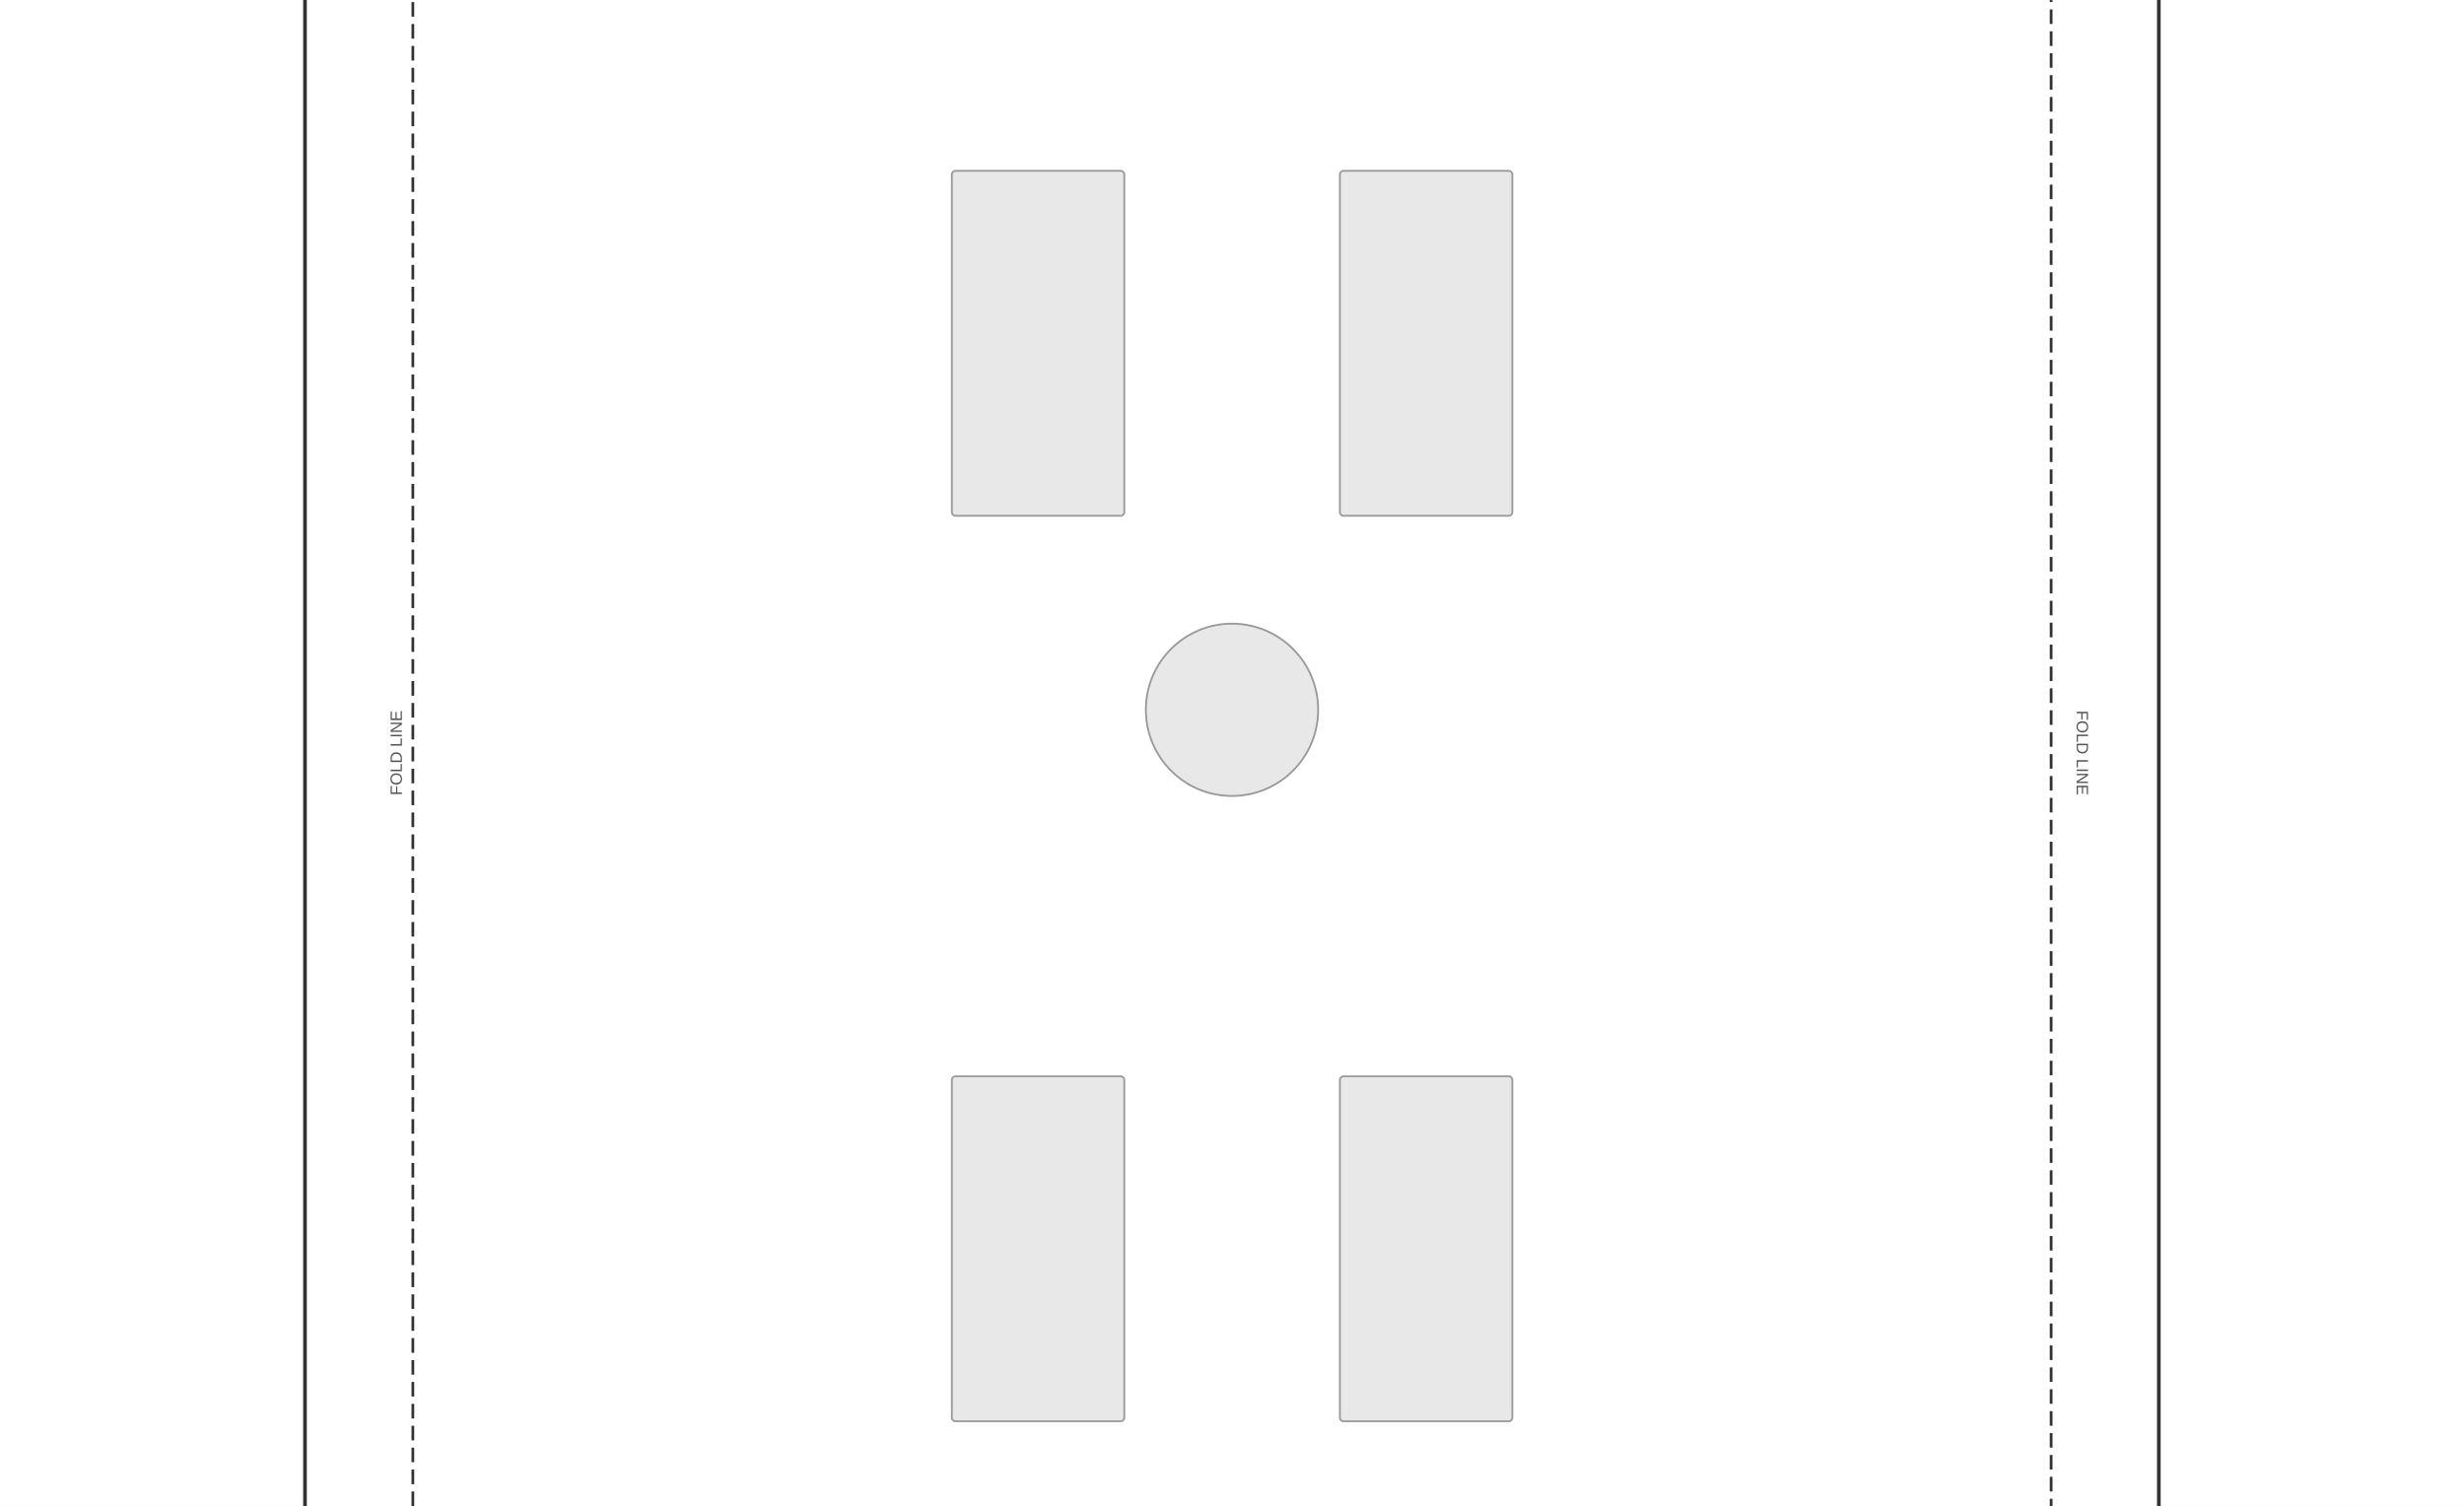
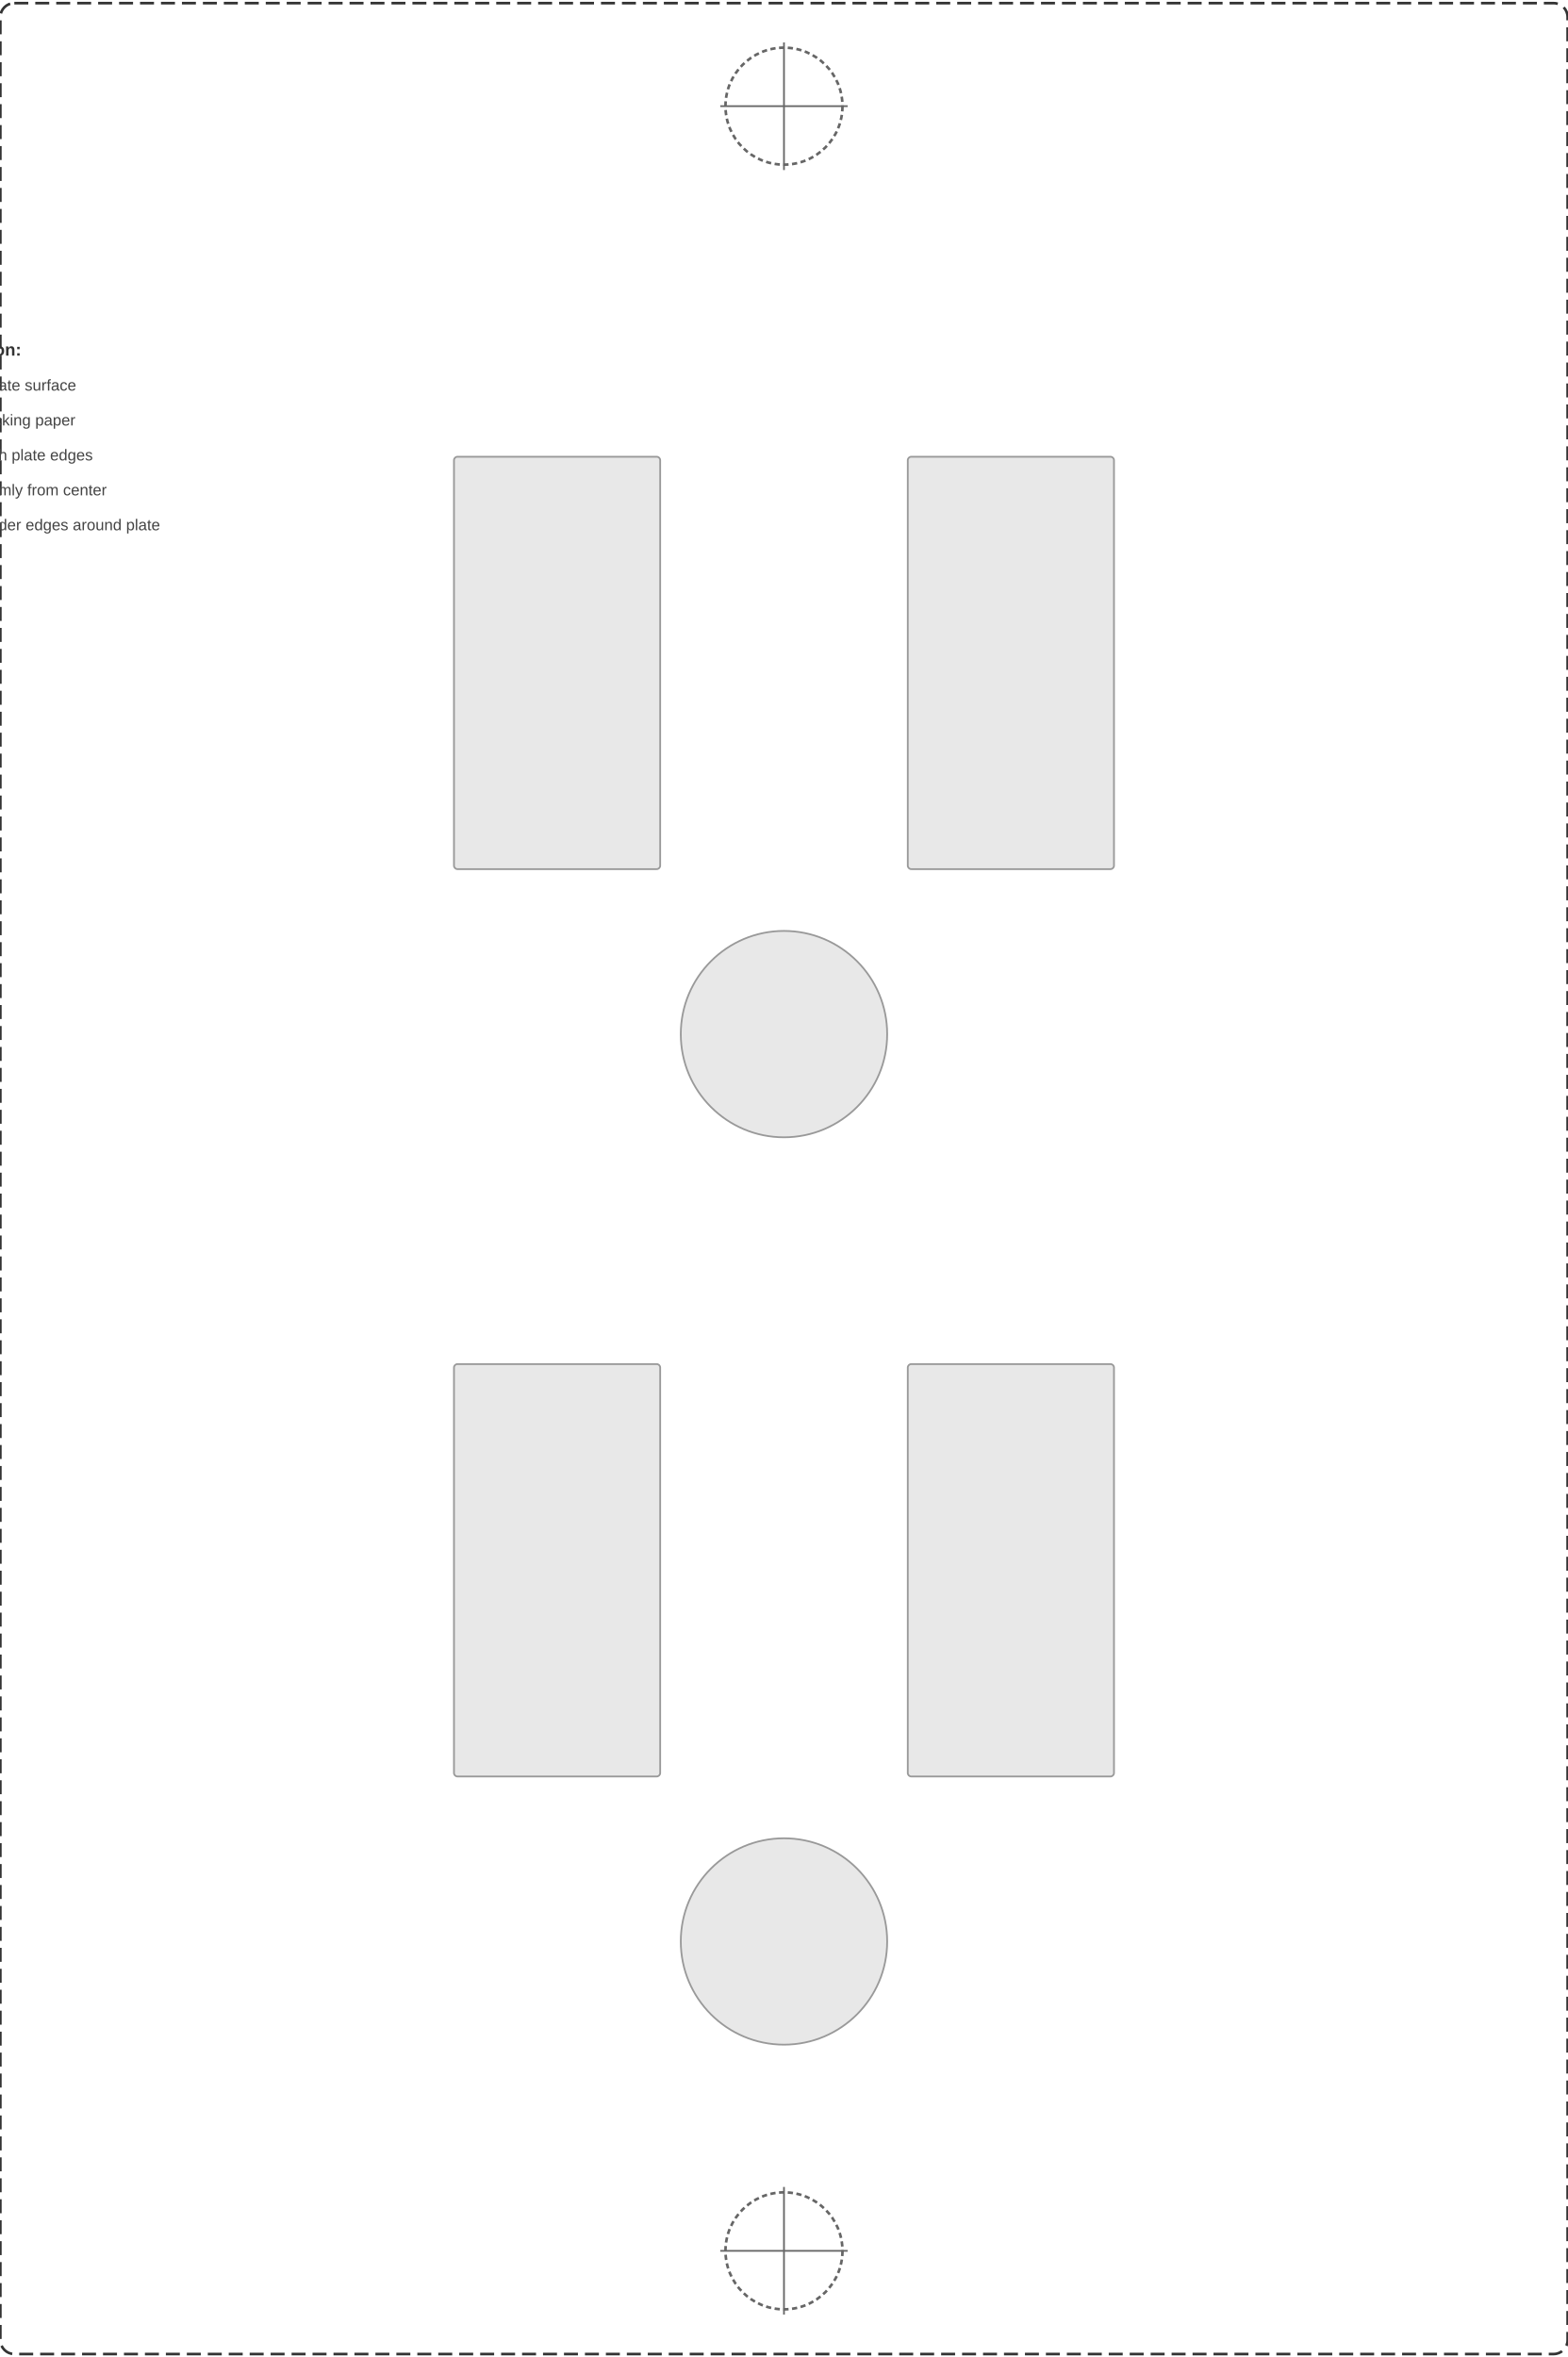
- <svg xmlns="http://www.w3.org/2000/svg" width="1350" height="825" viewBox="0 0 1350 825">
-   <rect width="1350" height="825" fill="white" />
-   <rect x="167.1" y="-319.8" width="1015.7" height="1464.6" rx="12" ry="12" fill="white" stroke="#333" stroke-width="2" />
-   <rect x="226.2" y="-260.7" width="897.6" height="1346.5" rx="8" ry="8" fill="none" stroke="#333" stroke-width="1.5" stroke-dasharray="8,4" />
-   <text x="675.0" y="-266.7" font-family="Arial" font-size="9" fill="#555" text-anchor="middle">FOLD LINE</text>
-   <text x="675.0" y="1099.7" font-family="Arial" font-size="9" fill="#555" text-anchor="middle">FOLD LINE</text>
-   <text x="220.2" y="412.5" font-family="Arial" font-size="9" fill="#555" text-anchor="middle" transform="rotate(-90,220.2,412.5)">FOLD LINE</text>
-   <text x="1137.8" y="412.5" font-family="Arial" font-size="9" fill="#555" text-anchor="middle" transform="rotate(90,1137.8,412.5)">FOLD LINE</text>
-   <rect x="521.5" y="93.6" width="94.5" height="189.0" rx="2" fill="#e8e8e8" stroke="#999" stroke-width="1" />
-   <rect x="734.1" y="93.6" width="94.5" height="189.0" rx="2" fill="#e8e8e8" stroke="#999" stroke-width="1" />
-   <circle cx="675.0" cy="388.9" r="47.2" fill="#e8e8e8" stroke="#999" stroke-width="1" />
-   <rect x="521.5" y="589.7" width="94.5" height="189.0" rx="2" fill="#e8e8e8" stroke="#999" stroke-width="1" />
-   <rect x="734.1" y="589.7" width="94.5" height="189.0" rx="2" fill="#e8e8e8" stroke="#999" stroke-width="1" />
-   <circle cx="675.0" cy="884.9" r="47.2" fill="#e8e8e8" stroke="#999" stroke-width="1" />
-   <circle cx="675.0" cy="-201.7" r="33.5" fill="none" stroke="#666" stroke-width="1.5" stroke-dasharray="3,2" />
-   <line x1="638.5" y1="-201.7" x2="711.5" y2="-201.7" stroke="#666" stroke-width="1" />
-   <line x1="675.0" y1="-238.2" x2="675.0" y2="-165.1" stroke="#666" stroke-width="1" />
-   <circle cx="675.0" cy="1026.7" r="33.5" fill="none" stroke="#666" stroke-width="1.5" stroke-dasharray="3,2" />
-   <line x1="638.5" y1="1026.7" x2="711.5" y2="1026.7" stroke="#666" stroke-width="1" />
-   <line x1="675.0" y1="990.1" x2="675.0" y2="1063.2" stroke="#666" stroke-width="1" />
-   <text x="675.0" y="-299.8" font-family="Arial" font-size="14" font-weight="bold" fill="#222" text-anchor="middle">CamoPro Sticker</text>
-   <text x="675.0" y="-284.8" font-family="Arial" font-size="9" fill="#666" text-anchor="middle">Australian AS/NZS Type I</text>
-   <text x="182.1" y="-126.1" font-family="Arial" font-size="10" font-weight="bold" fill="#333">Installation:</text>
-   <text x="182.1" y="-104.1" font-family="Arial" font-size="9" fill="#444">1. Clean plate surface</text>
-   <text x="182.1" y="-82.1" font-family="Arial" font-size="9" fill="#444">2. Peel backing paper</text>
-   <text x="182.1" y="-60.1" font-family="Arial" font-size="9" fill="#444">3. Align with plate edges</text>
-   <text x="182.1" y="-38.1" font-family="Arial" font-size="9" fill="#444">4. Press firmly from center</text>
-   <text x="182.1" y="-16.1" font-family="Arial" font-size="9" fill="#444">5. Fold border edges around plate</text>
-   <text x="675.0" y="1126.8" font-family="Arial" font-size="8" fill="#cc0000" text-anchor="middle">⚠ Do not cover live electrical contacts</text>
-   <text x="675.0" y="1138.8" font-family="Arial" font-size="7" fill="#999" text-anchor="middle">76mm × 114mm + 5mm border | AU</text>
+ <svg xmlns="http://www.w3.org/2000/svg" width="898" height="1350" viewBox="0 0 898 1350">
+   <rect width="898" height="1350" fill="white" />
+   <rect x="-58.9" y="-57.3" width="1015.7" height="1464.6" rx="12" ry="12" fill="white" stroke="#333" stroke-width="2" />
+   <rect x="0.2" y="1.8" width="897.6" height="1346.5" rx="8" ry="8" fill="none" stroke="#333" stroke-width="1.5" stroke-dasharray="8,4" />
+   <text x="449.0" y="-4.2" font-family="Arial" font-size="9" fill="#555" text-anchor="middle">FOLD LINE</text>
+   <text x="449.0" y="1362.2" font-family="Arial" font-size="9" fill="#555" text-anchor="middle">FOLD LINE</text>
+   <text x="-5.8" y="675.0" font-family="Arial" font-size="9" fill="#555" text-anchor="middle" transform="rotate(-90,-5.8,675.0)">FOLD LINE</text>
+   <text x="911.8" y="675.0" font-family="Arial" font-size="9" fill="#555" text-anchor="middle" transform="rotate(90,911.8,675.0)">FOLD LINE</text>
+   <rect x="260.0" y="261.6" width="118.1" height="236.2" rx="2" fill="#e8e8e8" stroke="#999" stroke-width="1" />
+   <rect x="519.9" y="261.6" width="118.1" height="236.2" rx="2" fill="#e8e8e8" stroke="#999" stroke-width="1" />
+   <circle cx="449.0" cy="592.3" r="59.1" fill="#e8e8e8" stroke="#999" stroke-width="1" />
+   <rect x="260.0" y="781.3" width="118.1" height="236.2" rx="2" fill="#e8e8e8" stroke="#999" stroke-width="1" />
+   <rect x="519.9" y="781.3" width="118.1" height="236.2" rx="2" fill="#e8e8e8" stroke="#999" stroke-width="1" />
+   <circle cx="449.0" cy="1112.0" r="59.1" fill="#e8e8e8" stroke="#999" stroke-width="1" />
+   <circle cx="449.0" cy="60.8" r="33.5" fill="none" stroke="#666" stroke-width="1.5" stroke-dasharray="3,2" />
+   <line x1="412.5" y1="60.8" x2="485.5" y2="60.8" stroke="#666" stroke-width="1" />
+   <line x1="449.0" y1="24.3" x2="449.0" y2="97.4" stroke="#666" stroke-width="1" />
+   <circle cx="449.0" cy="1289.2" r="33.5" fill="none" stroke="#666" stroke-width="1.5" stroke-dasharray="3,2" />
+   <line x1="412.5" y1="1289.2" x2="485.5" y2="1289.2" stroke="#666" stroke-width="1" />
+   <line x1="449.0" y1="1252.6" x2="449.0" y2="1325.7" stroke="#666" stroke-width="1" />
+   <text x="449.0" y="-37.3" font-family="Arial" font-size="14" font-weight="bold" fill="#222" text-anchor="middle">CamoPro Sticker</text>
+   <text x="449.0" y="-22.3" font-family="Arial" font-size="9" fill="#666" text-anchor="middle">Type I Australia</text>
+   <text x="-43.9" y="203.7" font-family="Arial" font-size="10" font-weight="bold" fill="#333">Installation:</text>
+   <text x="-43.9" y="223.7" font-family="Arial" font-size="9" fill="#444">1. Clean plate surface</text>
+   <text x="-43.9" y="243.7" font-family="Arial" font-size="9" fill="#444">2. Peel backing paper</text>
+   <text x="-43.9" y="263.7" font-family="Arial" font-size="9" fill="#444">3. Align with plate edges</text>
+   <text x="-43.9" y="283.7" font-family="Arial" font-size="9" fill="#444">4. Press firmly from center</text>
+   <text x="-43.9" y="303.7" font-family="Arial" font-size="9" fill="#444">5. Fold border edges around plate</text>
+   <text x="449.0" y="1389.3" font-family="Arial" font-size="8" fill="#cc0000" text-anchor="middle">Do not cover live electrical contacts</text>
+   <text x="449.0" y="1401.3" font-family="Arial" font-size="7" fill="#999" text-anchor="middle">76x114mm + 5mm border</text>
</svg>
